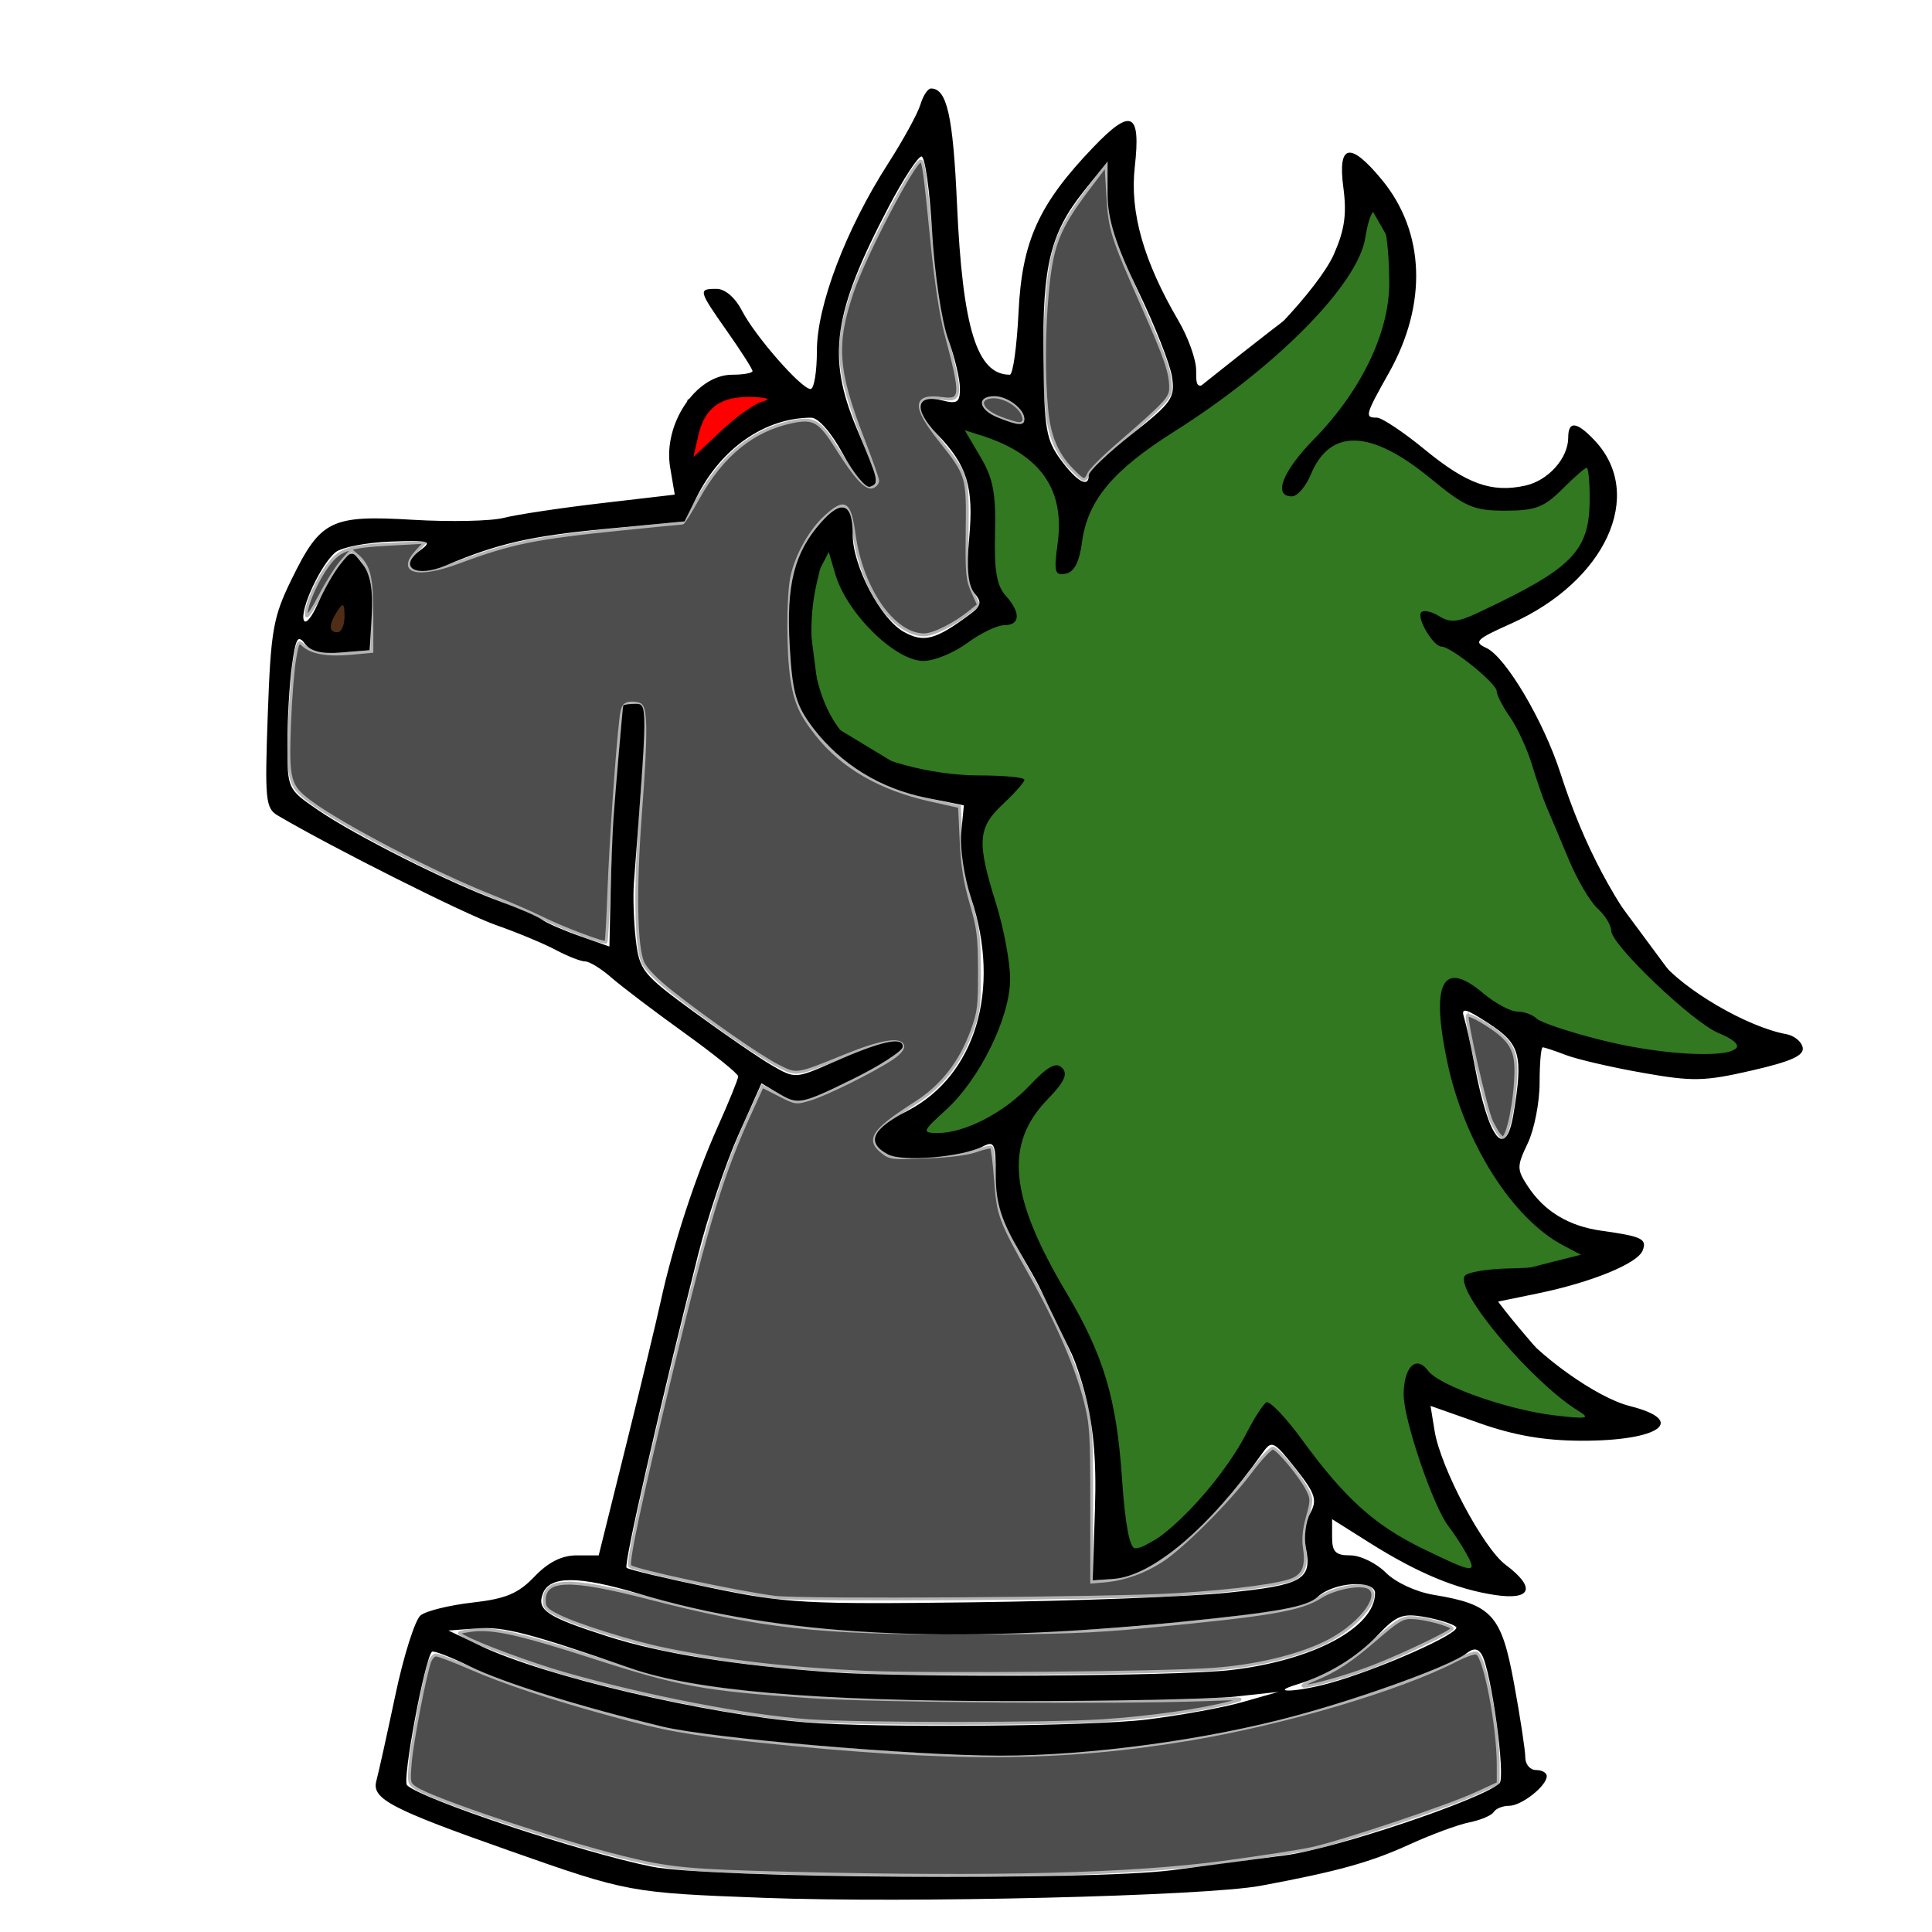
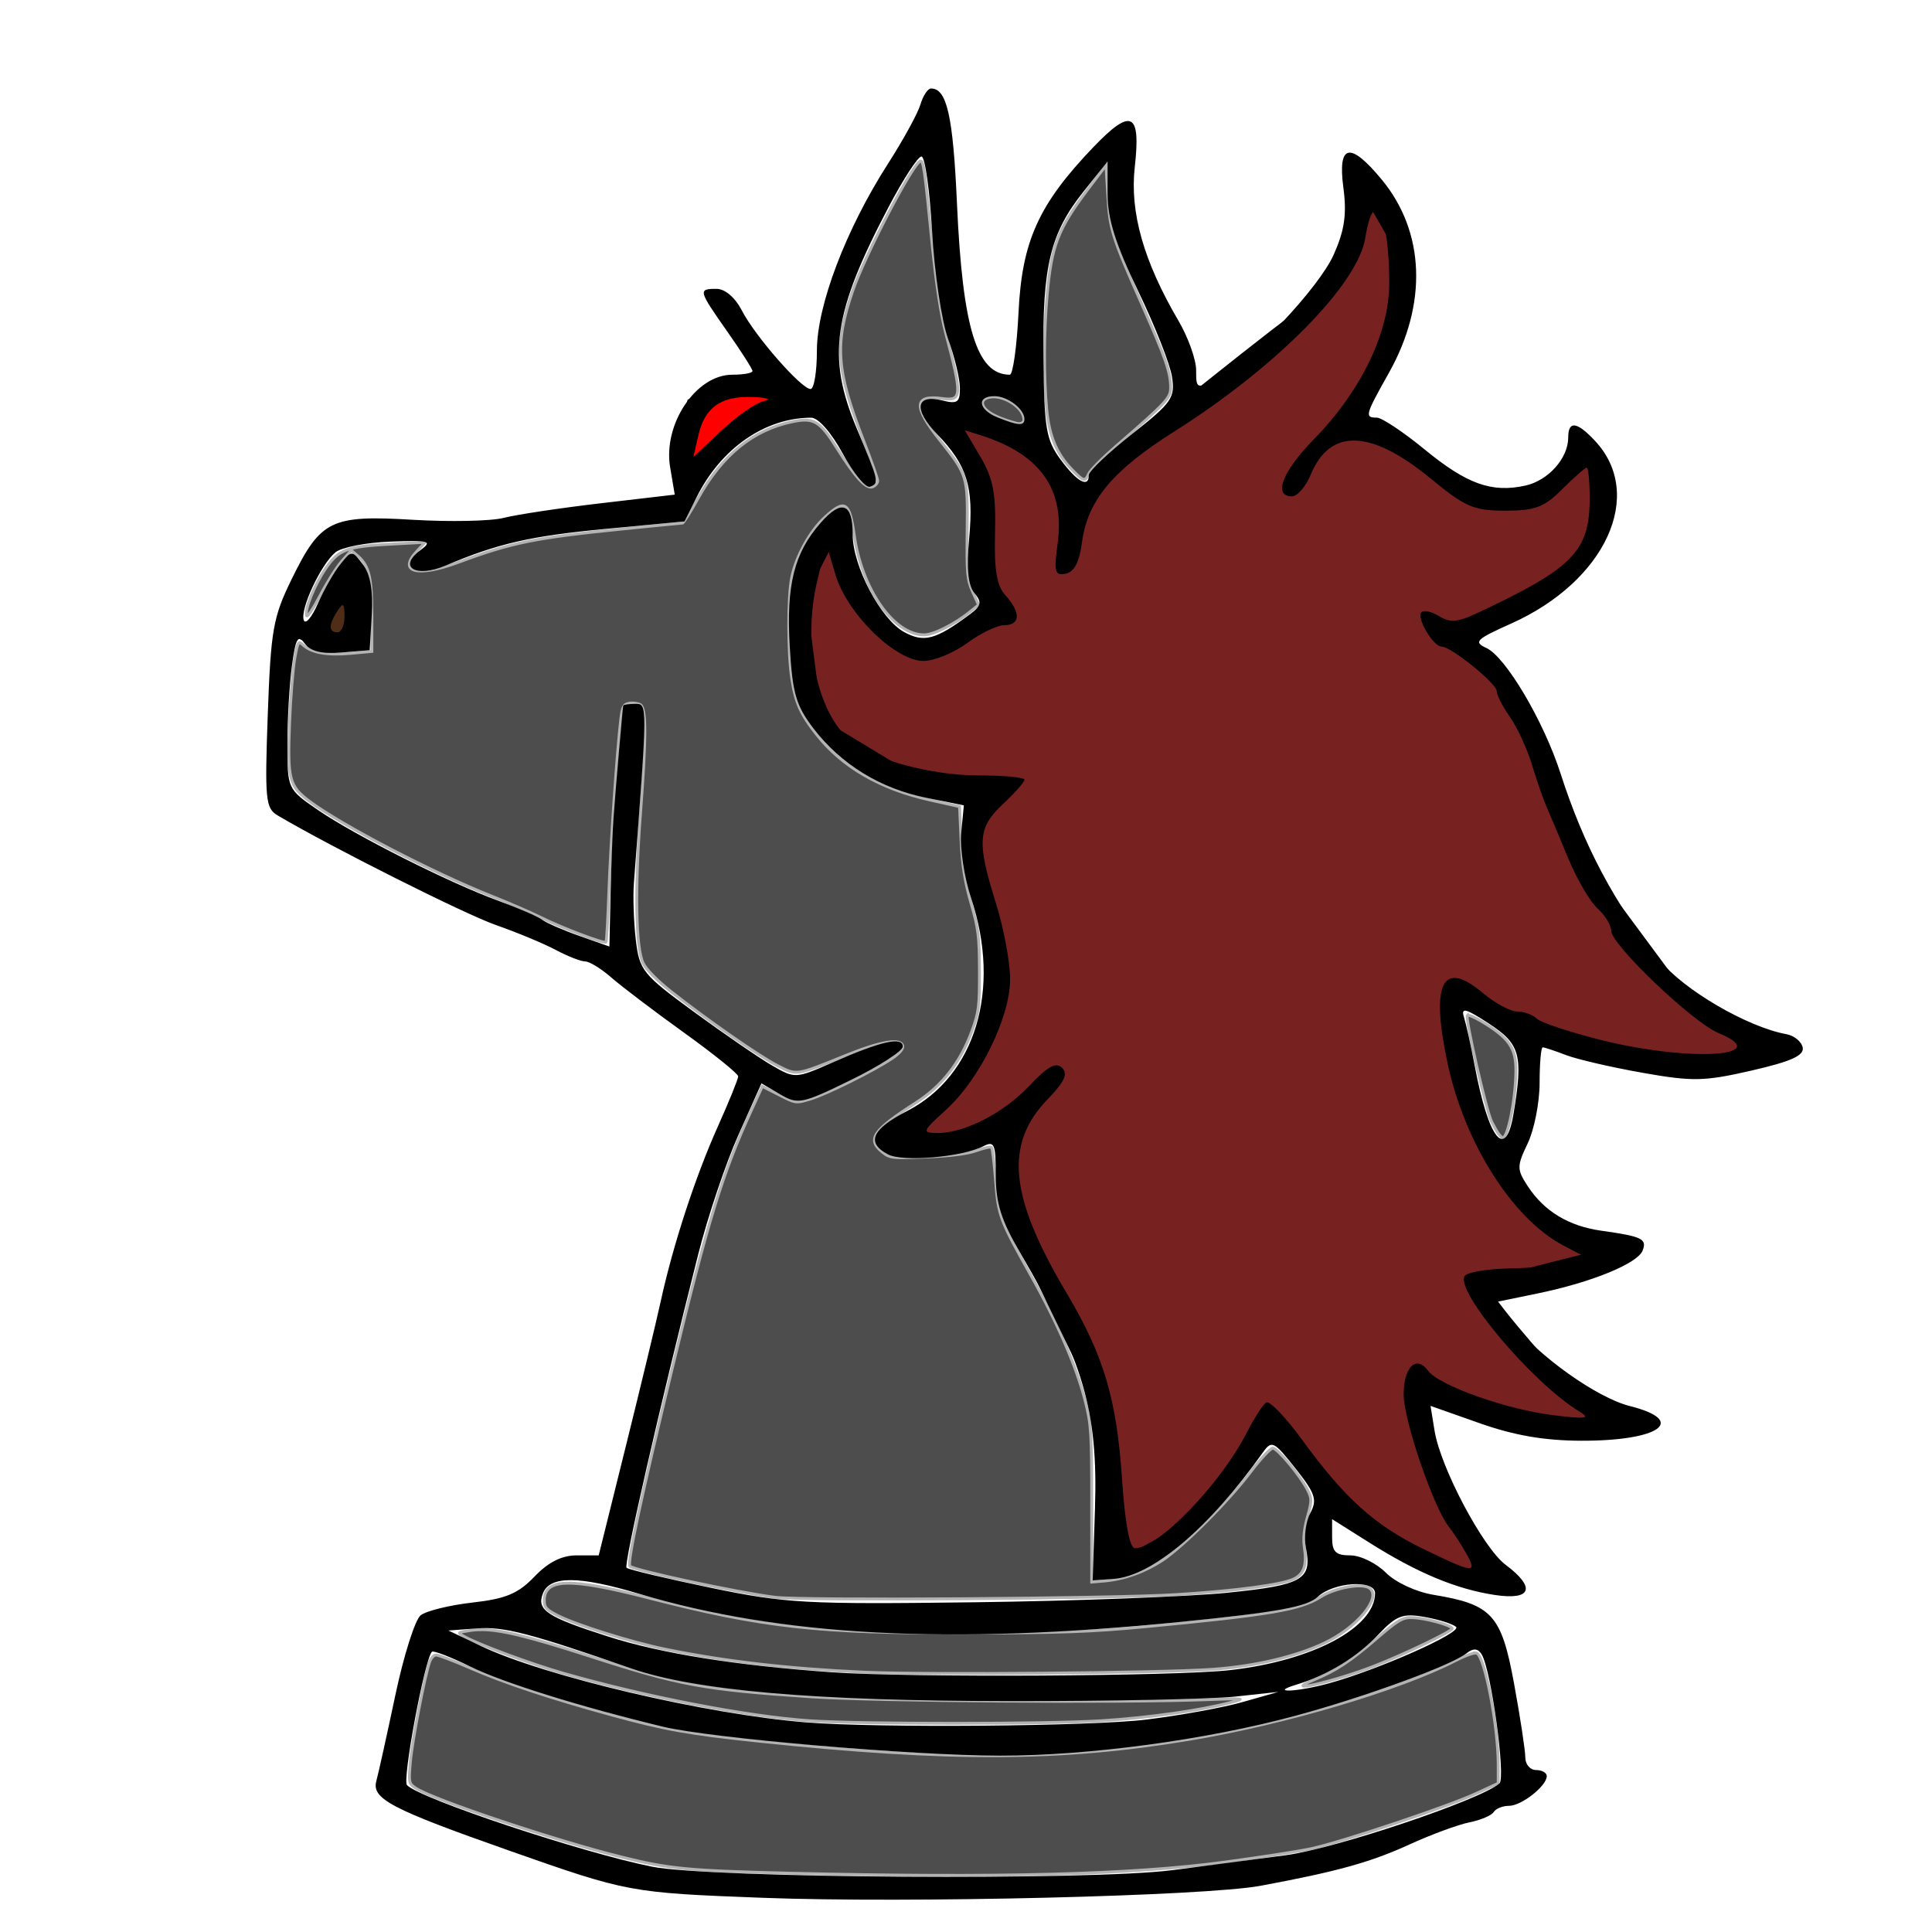
<svg xmlns="http://www.w3.org/2000/svg" id="svg3370" version="1.1" width="270" height="270">
  <defs id="defs3374">
    </defs>
  <path style="fill:#4d4d4d;fill-opacity:1;stroke:#b3b3b3;stroke-width:0.401;stroke-miterlimit:4;stroke-opacity:1;stroke-dasharray:none" d="m 128.659,22.506 c -0.929,0 -7.792,13.137 -9.531,18.25 -2.502,7.354 -2.253,10.963 1.469,20.594 1.126,2.914 2.062,5.529 2.062,5.844 0,0.315 -0.333,0.696 -0.719,0.844 -0.875,0.336 -2.39,-1.289 -5,-5.438 -2.385,-3.791 -3.203,-4.295 -6.25,-3.656 -5.456,1.144 -9.737,4.611 -13.094,10.625 -1.076,1.927 -2.067,3.531 -2.219,3.531 -0.152,0 -3.878,0.366 -8.281,0.812 -12.379,1.255 -15.553,1.892 -23,4.656 -5.79,2.149 -8.581,1.394 -5.812,-1.562 l 1.125,-1.219 -4.625,0.25 c -6.321,0.321 -7.459,0.729 -9.312,3.469 -1.552,2.294 -2.91,5.677 -2.625,6.531 0.09,0.271 0.94,-0.984 1.875,-2.781 0.935,-1.797 2.296,-3.964 3.031,-4.812 l 1.344,-1.531 0.906,0.781 c 1.61,1.432 1.969,3.059 1.969,8.375 l 0,4.969 -3.094,0.281 c -3.267,0.276 -5.344,-0.113 -6.531,-1.188 -0.657,-0.595 -0.729,-0.465 -1.156,1.906 -0.251,1.391 -0.58,5.428 -0.719,8.969 -0.311,7.94 -0.084,8.834 2.812,11 4.464,3.339 17.224,9.979 25.469,13.25 2.273,0.902 5.363,2.232 6.844,2.969 2.948,1.466 8.834,3.697 9.094,3.438 0.09,-0.09 0.264,-3.326 0.406,-7.188 0.246,-6.682 1.137,-19.498 1.656,-23.938 0.204,-1.748 0.376,-2.101 1.156,-2.25 0.508,-0.097 1.21,-0.01 1.562,0.188 0.844,0.472 0.874,4.142 0.031,15.313 -0.792,10.499 -0.656,18.687 0.375,20.812 0.44,0.906 1.985,2.458 3.938,4 4.919,3.884 12.304,9.036 14.875,10.344 2.696,1.371 2.507,1.397 9.5,-1.438 4.919,-1.994 7.735,-2.46 7.969,-1.312 0.079,0.387 -0.513,1.076 -1.531,1.75 -2.669,1.767 -9.198,4.997 -11.406,5.656 -1.998,0.597 -2.038,0.592 -4.344,-0.594 l -2.344,-1.188 -1.5,3.281 c -4.071,8.869 -6.09,15.437 -11.063,36.031 -4.403,18.234 -6.355,27.364 -5.938,27.75 0.654,0.604 15.053,3.683 20.281,4.344 3.786,0.479 47.009,0.191 56.094,-0.375 8.43,-0.526 14.865,-1.389 16.469,-2.219 1.386,-0.717 1.775,-1.946 1.406,-4.406 -0.181,-1.207 -0.025,-2.603 0.438,-4.25 0.629,-2.241 0.611,-2.549 0.031,-3.719 -0.964,-1.945 -4.222,-5.875 -4.875,-5.875 -0.318,0 -1.72,1.491 -3.094,3.312 -3.146,4.172 -9.498,10.511 -12.406,12.406 -2.442,1.591 -5.223,2.587 -8,2.844 l -1.812,0.156 0,-10.875 c 0,-9.994 -0.069,-11.15 -0.906,-14.438 -1.225,-4.81 -3.896,-10.964 -7.562,-17.5 -4.393,-7.831 -4.594,-8.406 -4.969,-13.375 -0.18,-2.386 -0.44,-4.44 -0.562,-4.562 -0.123,-0.123 -1.095,0.09 -2.156,0.469 -1.25,0.446 -3.686,0.743 -6.938,0.875 -4.718,0.192 -5.087,0.168 -6.125,-0.656 -2.246,-1.784 -1.391,-3.051 4.625,-6.906 3.698,-2.37 6.247,-5.641 7.875,-10.094 0.953,-2.607 1.044,-3.435 1.031,-8.312 -0.012,-4.764 -0.133,-5.908 -1.156,-9.438 -0.869,-2.997 -1.236,-5.216 -1.406,-8.781 l -0.219,-4.781 -4.188,-0.938 c -6.887,-1.542 -12.206,-4.611 -15.75,-9.094 -2.28,-2.884 -2.99,-4.514 -3.5,-7.813 -0.574,-3.711 -0.573,-11.511 0,-14.25 0.617,-2.947 2.555,-6.436 4.625,-8.344 2.798,-2.579 3.449,-2.173 4.094,2.469 1.058,7.615 5.534,13.981 9.781,13.969 1.328,-0.004 4.349,-1.534 6.469,-3.281 l 1.125,-0.906 -0.844,-1.875 c -0.738,-1.668 -0.823,-2.577 -0.75,-8.438 0.096,-7.694 0.088,-7.799 -3.844,-12.75 -3.715,-4.677 -3.612,-6.328 0.375,-5.781 2.763,0.379 2.801,-0.346 0.469,-9.156 -0.644,-2.432 -1.351,-7 -1.875,-12.25 -1.042,-10.439 -1.22,-11.781 -1.625,-11.781 z m 25.906,0.594 -2.531,3.344 c -4.204,5.586 -5.069,7.866 -5.688,14.719 -0.466,5.161 -0.502,11.503 -0.062,16.094 0.356,3.718 1.4,6.182 3.5,8.344 1.651,1.7 1.846,1.77 2.375,0.594 0.218,-0.485 1.936,-2.215 3.812,-3.844 7.113,-6.171 7.627,-6.73 7.625,-8.188 -0.004,-2.108 -0.677,-4.054 -3.906,-11.375 -4.327,-9.809 -4.59,-10.67 -4.875,-15.469 l -0.25,-4.219 z m 37.75,6.688 c -0.112,0.046 -0.231,0.219 -0.438,0.5 -0.315,0.429 -0.562,1.104 -0.562,1.469 0,1.353 -1.62,5.262 -3.094,7.5 -2.064,3.135 -8.33,9.575 -12.969,13.312 -2.098,1.69 -6.619,4.967 -10.031,7.281 -9.842,6.673 -12.392,9.644 -13.812,16.031 -0.731,3.285 -1.504,4.438 -2.938,4.438 -0.942,0 -0.924,-0.009 -0.875,-4.75 0.042,-4.069 -0.101,-5.066 -0.844,-6.75 -1.211,-2.747 -3.641,-5.08 -6.781,-6.5 -4.779,-2.161 -4.723,-2.205 -2.781,1.531 l 1.719,3.281 0.25,6.688 c 0.226,6.04 0.325,6.894 1.188,8.469 0.526,0.961 1.225,2.189 1.531,2.75 0.707,1.295 0.2,2.196 -1.438,2.531 -0.663,0.136 -2.866,1.198 -4.906,2.375 -5.87,3.388 -8.407,3.236 -13,-0.812 -2.628,-2.317 -4.887,-5.758 -6.062,-9.25 l -0.969,-2.906 -0.438,1.594 c -2.759,10.247 -0.943,20.9 4.281,24.906 3.395,2.603 9.881,4.272 18.469,4.75 2.922,0.163 5.417,0.44 5.531,0.625 0.114,0.185 -0.973,1.575 -2.406,3.094 -3.76,3.985 -4.009,5.003 -2.625,10.156 1.879,6.994 2.887,11.989 2.906,14.438 0.044,5.582 -3.172,12.541 -8.25,17.906 -1.764,1.864 -3.085,3.508 -2.938,3.656 0.484,0.484 4.624,-0.648 7.375,-2 1.485,-0.73 3.871,-2.406 5.312,-3.75 2.619,-2.442 4.345,-3.781 4.875,-3.781 0.156,0 0.568,0.286 0.906,0.625 0.852,0.852 0.305,2.115 -2.125,4.938 -2.678,3.111 -3.349,4.614 -3.562,7.906 -0.321,4.94 0.98,8.612 7,19.656 4.88,8.953 6.008,12.769 7.188,24.688 0.756,7.641 1.158,9.625 2,9.625 1.807,0 7.683,-5.291 11.219,-10.094 1.003,-1.363 2.817,-4.155 4.031,-6.219 1.564,-2.658 2.456,-3.75 3,-3.75 0.505,0 2.348,1.958 5.375,5.719 4.614,5.734 7.469,8.748 10.469,11 1.982,1.487 7.333,4.436 9.812,5.406 2.031,0.795 2.438,0.871 2.438,0.5 0,-0.137 -0.999,-1.827 -2.219,-3.75 -4.842,-7.637 -8.248,-19.826 -6.5,-23.281 0.732,-1.447 1.724,-1.45 3.375,0 1.665,1.462 3.664,2.386 8.719,4.031 3.207,1.044 11.781,2.626 12.156,2.25 0.082,-0.082 -0.854,-0.824 -2.062,-1.656 -5.15,-3.547 -14.25,-14.443 -14.25,-17.062 0,-1.401 0.307,-1.497 7.094,-2.031 2.825,-0.222 6.104,-0.607 7.281,-0.844 l 2.125,-0.438 -2.969,-1.75 c -8.46,-4.952 -15.255,-17.347 -16.812,-30.688 -0.382,-3.271 -0.359,-4.022 0.188,-5.312 0.913,-2.158 2.153,-2.035 5.906,0.562 1.64,1.135 3.819,2.265 4.812,2.531 0.994,0.267 2.523,0.865 3.406,1.312 4.172,2.113 13.704,4.142 20.469,4.375 5.489,0.189 7.257,-0.18 5.656,-1.188 -7.295,-4.589 -15.202,-11.847 -16.688,-15.312 -0.461,-1.076 -1.372,-2.562 -2.031,-3.312 -2.085,-2.375 -5.786,-10.352 -8.688,-18.75 -0.77,-2.229 -2.024,-5.221 -2.812,-6.656 -0.789,-1.435 -1.884,-3.444 -2.406,-4.438 -1.01,-1.923 -4.441,-4.954 -7.188,-6.344 -2.231,-1.128 -4.12,-4.076 -3.375,-5.281 0.273,-0.441 0.651,-0.426 2.094,0.125 0.965,0.369 2.212,0.688 2.781,0.688 1.381,0 10.33,-4.449 13.469,-6.688 3.562,-2.54 4.663,-4.53 4.875,-8.969 0.258,-5.405 0.284,-5.394 -2.875,-2.531 -1.601,1.451 -3.355,2.666 -4.219,2.906 -1.901,0.528 -6.662,0.528 -8.562,0 -0.812,-0.226 -3.673,-2.033 -6.344,-4 -9.03,-6.652 -13.285,-6.861 -16.281,-0.812 -0.999,2.017 -2.205,3.219 -3.25,3.219 -2.524,0 -1.069,-3.492 3.719,-8.844 5.726,-6.401 8.883,-12.418 9.688,-18.469 0.438,-3.298 0.053,-9.463 -0.719,-11.438 -0.283,-0.724 -0.408,-1.014 -0.594,-0.938 z m -53.781,25.688 c -1.042,0.122 -1.463,0.626 -1.094,1.312 0.429,0.797 1.721,1.501 3.969,2.188 0.924,0.282 1.209,0.298 1.5,0.062 0.198,-0.16 0.217,-0.25 0.156,-0.656 -0.227,-1.516 -2.736,-3.117 -4.531,-2.906 z m -33.75,0.062 c -1.105,-0.002 -2.262,0.146 -3.031,0.375 -1.806,0.539 -3.087,1.834 -3.75,3.812 -0.213,0.636 -0.969,3.651 -0.969,3.875 0,0.036 0.245,-0.164 0.562,-0.469 4.863,-4.667 7.334,-6.58 9.156,-7.125 0.236,-0.071 0.39,-0.172 0.344,-0.219 -0.047,-0.047 -0.619,-0.129 -1.25,-0.188 -0.337,-0.031 -0.694,-0.062 -1.062,-0.062 z m -56.969,29.188 c -0.038,0.025 -0.094,0.069 -0.156,0.125 -0.3,0.272 -1.119,1.775 -1.281,2.344 -0.149,0.523 0.027,0.928 0.438,1.031 0.492,0.124 0.655,0.023 0.938,-0.562 0.273,-0.565 0.401,-2.054 0.25,-2.656 -0.067,-0.265 -0.074,-0.357 -0.188,-0.281 z M 205.065,141.913 c -0.335,0.335 2.655,13.393 3.406,14.875 0.336,0.662 0.78,1.443 1,1.719 0.22,0.276 0.456,0.5 0.531,0.5 0.731,0 1.788,-5.26 1.844,-9.25 0.046,-3.304 -0.918,-4.693 -4.812,-7.031 -0.956,-0.574 -1.836,-0.945 -1.969,-0.812 z M 79.19,221.256 c -2.231,0.061 -3.125,0.864 -3.125,2.406 0,0.999 0.285,1.305 1.906,2.125 2.593,1.312 10.322,3.741 14.969,4.688 8.51,1.733 17.269,2.74 27.906,3.219 8.652,0.389 41.437,0.116 48.656,-0.406 5.931,-0.429 11.543,-1.756 15.562,-3.656 4.571,-2.161 8.015,-6.295 6.375,-7.656 -0.961,-0.797 -4.769,-0.137 -6.875,1.188 -2.854,1.796 -6.95,2.495 -24.375,4.156 -7.618,0.726 -12.01,0.882 -25.094,0.906 -20.864,0.038 -28.483,-0.816 -44.656,-4.969 -5.432,-1.395 -9.019,-2.061 -11.25,-2 z m 117.625,4.812 c -1.036,0.112 -1.864,0.708 -4.344,2.844 -3.842,3.309 -5.722,4.54 -8.781,5.812 -4.973,2.068 2.653,0.34 8.406,-1.906 4.212,-1.644 10.844,-4.839 10.844,-5.219 0,-0.473 -3.929,-1.531 -5.656,-1.531 -0.161,0 -0.321,-0.016 -0.469,0 z m -129.875,1.688 c -0.397,0.013 -0.763,0.04 -1.125,0.094 -1.916,0.287 -1.943,0.301 -0.969,0.844 2.042,1.137 9.323,3.841 13.906,5.156 11.432,3.28 25.743,6.044 34.344,6.625 7.313,0.494 33.261,0.485 40.875,0 6.605,-0.42 13.874,-1.446 18.062,-2.562 2.144,-0.572 2.028,-0.585 -3.656,-0.375 -12.156,0.45 -45.782,0.205 -54.969,-0.406 -15.133,-1.008 -18.455,-1.633 -30.906,-5.656 -8.872,-2.867 -12.785,-3.812 -15.562,-3.719 z m 139.281,3.25 c -0.069,-9.2e-4 -0.158,0.013 -0.25,0.031 -0.554,0.109 -1.532,0.501 -2.5,1 -7.875,4.056 -23.993,8.82 -37.281,11.031 -17.912,2.98 -33.458,3.058 -60.219,0.25 -9.791,-1.027 -13.172,-1.652 -20.5,-3.656 -8.47,-2.316 -15.082,-4.511 -19.844,-6.594 -2.261,-0.989 -4.383,-1.781 -4.688,-1.781 -0.305,0 -0.685,0.408 -0.875,0.906 -0.643,1.69 -2.468,11.126 -2.719,14.094 -0.241,2.849 -0.21,2.975 0.781,3.625 2.497,1.636 19.543,7.338 28.781,9.625 6.627,1.64 9.154,1.899 23.688,2.25 28.517,0.689 47.626,0.197 60.625,-1.562 4.968,-0.673 10.406,-1.515 12.062,-1.875 4.292,-0.934 19.283,-5.962 22.969,-7.688 l 3.125,-1.438 0,-2.594 c 0,-5.408 -1.881,-15.164 -3,-15.594 -0.038,-0.014 -0.087,-0.03 -0.156,-0.031 z" id="path3386" />
  <path style="fill:#502d16;stroke:#000000;stroke-width:1px;stroke-linecap:butt;stroke-linejoin:miter;stroke-opacity:1" d="m 49.114,80.64 0.852,8.233 -7.097,0 4.258,-6.814" id="path2828" />
  <path style="fill:#ff0000;stroke:#000000;stroke-width:1px;stroke-linecap:butt;stroke-linejoin:miter;stroke-opacity:1" d="m 97.093,68.148 c 0,-1.136 7.949,-9.653 7.949,-9.653 l 6.814,-2.271 -8.517,-2.839 -6.814,2.839 -1.419,5.678" id="path2830" />
-   <path style="fill:#317821;stroke:#000000;stroke-width:1px;stroke-linecap:butt;stroke-linejoin:miter;stroke-opacity:1;fill-opacity:1" d="m 177.153,199.025 -11.64,14.479 -10.788,5.962 c 0,0 -1.419,-22.428 -1.419,-23.564 0,-1.136 -9.369,-19.305 -9.369,-20.441 0,-1.136 -3.691,-11.356 -3.691,-12.775 0,-1.419 0,-5.394 0,-5.394 l -12.492,3.123 -1.419,-2.271 9.085,-8.801 c 0,0 3.975,-12.208 3.975,-13.343 0,-1.136 -3.691,-13.343 -3.691,-13.343 l 1.136,-11.924 -10.22,-2.555 -12.208,-7.381 -2.271,-17.602 5.11,-9.936 1.419,8.233 8.233,8.801 4.826,-0.284 8.233,-4.542 -2.839,-4.542 -0.568,-13.343 -5.962,-10.504 14.195,4.826 5.678,8.801 6.814,-7.665 c 0,0 23.847,-19.305 24.983,-19.589 1.136,-0.284 7.665,-11.072 7.381,-12.208 -0.284,-1.136 0,-6.53 0,-6.53 l 6.53,11.356 -3.407,15.614 -4.258,7.949 9.085,3.691 11.64,7.381 c 0,0 6.246,-3.407 7.949,-3.691 1.703,-0.284 4.542,-3.123 4.542,-3.123 0,0 2.839,5.11 2.555,6.814 -0.284,1.703 -3.975,9.085 -3.975,9.085 l -11.072,7.381 c 0,0 -4.826,0.284 -4.826,1.703 0,1.419 8.801,10.788 8.801,10.788 l 9.369,22.428 11.356,15.331 12.208,7.949 -7.949,3.975 -15.614,-2.555 -19.021,-6.814 1.136,12.492 11.072,18.169 10.22,3.975 c 0,0 -17.318,4.258 -18.453,4.826 -1.136,0.568 9.369,12.208 9.369,12.208 l 11.356,7.949 -14.763,-0.568 -15.331,-5.394 2.271,10.22 5.394,11.072 c 0,0 6.53,7.097 4.826,6.814 -1.703,-0.284 -10.22,-2.271 -10.22,-2.271 l -12.208,-7.665" id="path3608" />
+   <path style="fill:#782121;stroke:#000000;stroke-width:1px;stroke-linecap:butt;stroke-linejoin:miter;stroke-opacity:1;fill-opacity:1" d="m 177.153,199.025 -11.64,14.479 -10.788,5.962 c 0,0 -1.419,-22.428 -1.419,-23.564 0,-1.136 -9.369,-19.305 -9.369,-20.441 0,-1.136 -3.691,-11.356 -3.691,-12.775 0,-1.419 0,-5.394 0,-5.394 l -12.492,3.123 -1.419,-2.271 9.085,-8.801 c 0,0 3.975,-12.208 3.975,-13.343 0,-1.136 -3.691,-13.343 -3.691,-13.343 l 1.136,-11.924 -10.22,-2.555 -12.208,-7.381 -2.271,-17.602 5.11,-9.936 1.419,8.233 8.233,8.801 4.826,-0.284 8.233,-4.542 -2.839,-4.542 -0.568,-13.343 -5.962,-10.504 14.195,4.826 5.678,8.801 6.814,-7.665 c 0,0 23.847,-19.305 24.983,-19.589 1.136,-0.284 7.665,-11.072 7.381,-12.208 -0.284,-1.136 0,-6.53 0,-6.53 l 6.53,11.356 -3.407,15.614 -4.258,7.949 9.085,3.691 11.64,7.381 c 0,0 6.246,-3.407 7.949,-3.691 1.703,-0.284 4.542,-3.123 4.542,-3.123 0,0 2.839,5.11 2.555,6.814 -0.284,1.703 -3.975,9.085 -3.975,9.085 l -11.072,7.381 c 0,0 -4.826,0.284 -4.826,1.703 0,1.419 8.801,10.788 8.801,10.788 l 9.369,22.428 11.356,15.331 12.208,7.949 -7.949,3.975 -15.614,-2.555 -19.021,-6.814 1.136,12.492 11.072,18.169 10.22,3.975 c 0,0 -17.318,4.258 -18.453,4.826 -1.136,0.568 9.369,12.208 9.369,12.208 l 11.356,7.949 -14.763,-0.568 -15.331,-5.394 2.271,10.22 5.394,11.072 c 0,0 6.53,7.097 4.826,6.814 -1.703,-0.284 -10.22,-2.271 -10.22,-2.271 l -12.208,-7.665" id="path3608" />
  <path style="fill:#000000" d="m 106.664,265.223 c -18.646,-0.705 -18.915,-0.755 -35.5,-6.594 -16.521,-5.816 -19.243,-7.242 -18.571,-9.727 0.303,-1.12 1.502,-6.536 2.664,-12.036 1.163,-5.5 2.75,-10.505 3.527,-11.123 0.777,-0.618 4.035,-1.419 7.24,-1.782 4.671,-0.528 6.39,-1.248 8.67,-3.627 1.942,-2.027 3.816,-2.968 5.91,-2.968 l 3.066,0 3.789,-15.25 c 2.084,-8.387 4.278,-17.5 4.877,-20.25 1.7,-7.812 4.833,-17.408 7.963,-24.388 1.576,-3.514 2.865,-6.688 2.865,-7.054 0,-0.366 -3.41,-3.117 -7.577,-6.112 -4.168,-2.995 -8.733,-6.458 -10.146,-7.696 -1.413,-1.238 -3.065,-2.253 -3.673,-2.256 -0.607,-0.003 -2.454,-0.727 -4.104,-1.607 -1.65,-0.881 -5.408,-2.444 -8.35,-3.474 -4.385,-1.535 -22.885,-10.824 -30.507,-15.318 -1.699,-1.001 -1.816,-2.204 -1.385,-14.132 0.427,-11.79 0.745,-13.596 3.329,-18.873 4.06,-8.293 5.499,-8.998 16.956,-8.314 5.2,0.31 10.917,0.188 12.705,-0.271 1.788,-0.459 7.894,-1.378 13.569,-2.041 l 10.317,-1.205 -0.643,-3.804 c -1.022,-6.047 3.608,-12.954 8.682,-12.954 1.554,0 2.826,-0.23 2.826,-0.51 0,-0.281 -1.575,-2.751 -3.5,-5.49 -4.08,-5.805 -4.13,-6 -1.526,-6 1.191,0 2.602,1.214 3.557,3.06 1.849,3.575 8.302,10.94 9.585,10.94 0.486,0 0.884,-2.413 0.884,-5.362 0,-6.309 4.051,-16.958 9.943,-26.138 2.118,-3.3 4.153,-7.013 4.521,-8.25 0.368,-1.238 1.035,-2.25 1.48,-2.25 2.223,0 3.081,3.8 3.632,16.088 0.781,17.433 2.782,23.912 7.383,23.912 0.438,0 0.987,-3.938 1.221,-8.75 0.483,-9.937 2.816,-15.08 10.466,-23.064 5.299,-5.531 6.645,-4.883 5.778,2.78 -0.715,6.323 1.234,13.181 6.111,21.504 1.355,2.313 2.464,5.415 2.464,6.893 0,2.613 0.076,2.648 2.75,1.253 4.678,-2.44 14.412,-12.729 16.492,-17.431 1.511,-3.417 1.826,-5.617 1.334,-9.329 -0.814,-6.134 0.928,-6.493 5.376,-1.107 6.03,7.3 6.399,17.36 0.99,26.985 -3.333,5.931 -3.423,6.265 -1.685,6.265 0.691,0 3.706,2.009 6.699,4.464 5.879,4.823 9.348,6.067 14.042,5.036 3.214,-0.706 6.001,-3.829 6.001,-6.723 0,-2.392 1.222,-2.238 3.752,0.473 7.032,7.533 1.467,19.632 -11.745,25.536 -4.887,2.184 -5.275,2.566 -3.45,3.403 2.701,1.238 8.015,10.22 10.361,17.509 3.264,10.143 7.561,18.226 13.903,26.154 3.287,4.109 12.214,9.318 17.669,10.31 1.094,0.199 2.119,1.04 2.279,1.868 0.216,1.119 -1.618,1.945 -7.127,3.211 -6.64,1.526 -8.241,1.559 -15.279,0.313 -4.324,-0.766 -9.128,-1.878 -10.677,-2.473 -1.548,-0.595 -3.011,-1.081 -3.25,-1.081 -0.239,0 -0.435,2.235 -0.435,4.966 0,2.731 -0.745,6.528 -1.656,8.438 -1.543,3.235 -1.542,3.646 0.014,6.02 2.295,3.502 5.717,5.568 10.286,6.207 5.654,0.791 6.381,1.139 5.762,2.753 -0.702,1.829 -7.125,4.456 -14.709,6.017 l -5.803,1.194 2.197,2.793 c 3.763,4.784 11.924,10.587 16.515,11.743 8.14,2.05 4.176,4.88 -6.789,4.848 -5.144,-0.015 -9.356,-0.741 -14.188,-2.446 l -6.872,-2.425 0.565,3.483 c 0.838,5.163 6.778,16.367 9.929,18.726 4.268,3.196 3.629,4.991 -1.5,4.219 -5.372,-0.809 -10.816,-3.076 -17.5,-7.289 l -5.25,-3.309 0,2.531 c 0,2.045 0.489,2.531 2.545,2.531 1.4,0 3.627,1.082 4.949,2.403 1.382,1.382 4.231,2.705 6.705,3.113 8.163,1.347 9.465,2.785 11.231,12.406 0.866,4.717 1.573,9.364 1.572,10.327 -0.001,0.963 0.673,1.75 1.498,1.75 0.825,0 1.5,0.38 1.5,0.845 0,1.375 -3.526,4.155 -5.27,4.155 -0.887,0 -1.854,0.392 -2.15,0.871 -0.296,0.479 -1.83,1.129 -3.409,1.445 -1.579,0.316 -5.349,1.708 -8.377,3.093 -5.444,2.49 -10.092,3.779 -20.794,5.767 -7.763,1.442 -49.286,2.446 -69.5,1.682 z m 57.209,-3.869 c 4.285,-0.557 11.391,-1.493 15.791,-2.081 6.994,-0.935 27.1,-7.68 29.88,-10.025 0.921,-0.777 -1.159,-15.905 -2.48,-18.044 -0.523,-0.847 -1.145,-0.901 -2.074,-0.181 -2.279,1.767 -13.996,6.054 -23.864,8.731 -12.495,3.389 -28.944,5.615 -41.386,5.599 -12.342,-0.015 -40.391,-2.427 -47.128,-4.053 -11.581,-2.795 -22.281,-6.137 -26.911,-8.407 -2.73,-1.338 -5.134,-2.263 -5.342,-2.055 -1.006,1.006 -4.17,17.952 -3.481,18.641 1.939,1.939 24.543,9.459 34.253,11.395 8.078,1.611 61.329,1.962 72.743,0.479 z m -3.667,-21.041 c 4.698,-0.576 10.773,-1.683 13.5,-2.46 l 4.958,-1.412 -6,0.656 c -3.3,0.361 -17.475,0.647 -31.5,0.635 -27.432,-0.023 -43.985,-1.455 -53,-4.587 -14.146,-4.914 -17.752,-5.85 -21.487,-5.575 l -4.013,0.296 4.5,2.146 c 8.911,4.249 31.562,9.574 45.5,10.696 9.951,0.801 39.812,0.553 47.542,-0.395 z m 25.458,-5.049 c 6.878,-1.876 18.69,-7.112 17.825,-7.901 -0.454,-0.415 -2.425,-1.038 -4.38,-1.384 -3.088,-0.547 -3.941,-0.223 -6.5,2.468 -3.037,3.195 -7.066,5.655 -11.439,6.985 -3.936,1.197 0.031,1.049 4.494,-0.168 z m -13.682,-1.87 c 11.505,-1.323 20.182,-5.945 20.182,-10.751 0,-1.927 -5.782,-1.559 -8.002,0.51 -1.504,1.402 -5.649,2.16 -19.208,3.514 -32.332,3.23 -55.743,2.009 -75.677,-3.944 -8.431,-2.518 -12.45,-2.526 -13.41,-0.025 -0.89,2.319 0.545,3.265 9.099,6.004 7.413,2.373 17.875,4.048 31.199,4.995 10.856,0.772 48.24,0.569 55.818,-0.302 z m -0.443,-10.809 c 10.549,-1.074 11.854,-1.824 10.959,-6.3 -0.294,-1.471 -0.015,-3.646 0.62,-4.834 0.993,-1.855 0.7,-2.734 -2.077,-6.24 -3.036,-3.833 -3.313,-3.968 -4.561,-2.213 -7.544,10.6 -15.413,17.257 -20.872,17.656 l -2.903,0.212 0.32,-10.056 c 0.435,-13.669 -1.592,-20.594 -10.463,-35.747 -2.632,-4.496 -3.398,-6.926 -3.398,-10.785 0,-4.419 -0.198,-4.88 -1.75,-4.085 -2.957,1.515 -11.292,2.222 -13.331,1.131 -3.081,-1.649 -2.246,-3.518 2.712,-6.072 9.527,-4.906 13.157,-16.975 8.931,-29.697 -0.969,-2.917 -1.596,-7.037 -1.394,-9.155 l 0.367,-3.851 -5.219,-1.048 c -6.428,-1.291 -11.983,-4.697 -15.781,-9.677 -2.46,-3.225 -2.951,-4.92 -3.331,-11.489 -0.499,-8.617 0.613,-13.055 4.328,-17.277 2.938,-3.338 4.468,-2.771 4.468,1.655 0,4.392 3.91,11.809 7.171,13.605 2.793,1.537 4.421,1.1 9.227,-2.476 1.58,-1.176 1.683,-1.672 0.613,-2.962 -0.89,-1.072 -1.114,-3.437 -0.73,-7.68 0.649,-7.162 -0.272,-10.159 -4.455,-14.497 -3.373,-3.498 -3.035,-5.678 0.735,-4.732 2.071,0.52 2.437,0.256 2.424,-1.746 -0.008,-1.297 -0.75,-4.383 -1.65,-6.858 -0.899,-2.475 -1.905,-9.225 -2.235,-15 -0.33,-5.775 -0.998,-10.5 -1.485,-10.5 -0.487,0 -2.541,3.15 -4.564,7 -7.81,14.86 -8.694,20.965 -4.489,31 3.133,7.478 3.175,7.662 1.861,8.151 -0.592,0.22 -2.308,-1.861 -3.812,-4.625 -1.62,-2.977 -3.423,-5.023 -4.423,-5.02 -6.454,0.021 -12.59,4.284 -16,11.114 l -1.688,3.38 -11,1.046 C 74.084,74.919 69.595,75.947 62.267,79.04 c -4.156,1.754 -6.7,0.234 -3.55,-2.121 1.767,-1.321 1.381,-1.434 -4.183,-1.226 -3.371,0.126 -6.817,0.8 -7.658,1.497 -2.032,1.686 -4.96,7.955 -4.424,9.472 0.234,0.663 1.117,-0.37 1.962,-2.295 0.845,-1.925 2.259,-4.4 3.143,-5.5 1.607,-2 1.607,-2 3.15,0 1.036,1.342 1.447,3.645 1.25,7 l -0.293,5 -3.96,0.323 c -2.74,0.223 -4.315,-0.163 -5.113,-1.254 -0.951,-1.3 -1.265,-0.761 -1.79,3.067 -0.35,2.554 -0.637,7.485 -0.637,10.956 0,6.302 0.007,6.317 4.25,9.23 5.172,3.55 18.436,10.223 25.25,12.703 2.75,1.001 5.489,2.186 6.086,2.634 0.597,0.448 2.96,1.475 5.25,2.283 l 4.164,1.469 0.162,-7.206 c 0.089,-3.963 0.275,-8.781 0.412,-10.706 0.295,-4.15 1.267,-15.392 1.36,-15.75 0.036,-0.138 0.802,-0.25 1.702,-0.25 1.696,0 1.696,-0.052 -0.209,25 -0.146,1.925 -0.026,5.525 0.267,8 0.504,4.256 0.947,4.803 8.169,10.082 4.2,3.07 9.091,6.425 10.87,7.456 3.2,1.854 3.287,1.849 8.5,-0.441 6.73,-2.957 9.767,-3.641 9.767,-2.201 0,0.621 -3.263,2.723 -7.25,4.671 -6.856,3.349 -7.393,3.458 -9.874,2.005 l -2.624,-1.536 -3.22,7.202 c -1.771,3.961 -4.305,11.49 -5.63,16.732 -5.408,21.384 -10.427,43.338 -10.005,43.761 0.247,0.247 5.547,1.507 11.776,2.8 10.493,2.177 13.204,2.326 36.827,2.023 14.025,-0.18 29.944,-0.78 35.375,-1.333 z m 33.384,-5.469 c -0.692,-1.238 -1.806,-2.944 -2.475,-3.792 -2.13,-2.7 -6.284,-14.877 -6.284,-18.422 0,-3.862 1.753,-5.589 3.402,-3.35 1.534,2.083 11.032,5.449 17.598,6.237 4.577,0.549 5.164,0.455 3.5,-0.562 -6.494,-3.969 -17.302,-16.753 -15.977,-18.898 0.327,-0.53 3.156,-1.008 6.286,-1.062 3.13,-0.055 6.816,-0.423 8.191,-0.818 l 2.5,-0.718 -3.198,-1.681 c -7.078,-3.72 -13.791,-14.297 -16.173,-25.482 -2.389,-11.219 -0.712,-14.552 4.933,-9.802 1.7,1.431 3.867,2.601 4.815,2.601 0.948,0 2.162,0.439 2.699,0.976 0.537,0.537 4.564,1.88 8.95,2.985 12.312,3.102 24.55,2.385 16.463,-0.965 -3.608,-1.495 -14.989,-12.35 -14.989,-14.297 0,-0.764 -0.858,-2.165 -1.908,-3.115 -1.049,-0.949 -2.873,-4.057 -4.054,-6.905 -1.18,-2.848 -2.541,-6.079 -3.023,-7.179 -0.482,-1.1 -1.421,-3.8 -2.085,-6 -0.665,-2.2 -2.046,-5.194 -3.07,-6.654 -1.024,-1.46 -1.861,-3.094 -1.861,-3.631 0,-1.072 -6.366,-6.214 -7.693,-6.214 -1.174,0 -3.57,-4.071 -2.831,-4.81 0.338,-0.338 1.46,-0.087 2.494,0.559 1.48,0.924 2.585,0.843 5.205,-0.385 13.535,-6.342 15.815,-8.664 15.822,-16.114 0.002,-2.337 -0.187,-4.25 -0.419,-4.25 -0.233,0 -1.773,1.35 -3.423,3 -2.527,2.527 -3.782,3 -7.962,3 -4.403,0 -5.577,-0.506 -10.421,-4.494 -8.363,-6.885 -14.053,-7.07 -16.755,-0.544 -0.692,1.671 -1.879,3.038 -2.637,3.038 -2.668,0 -1.331,-3.48 3.061,-7.966 6.625,-6.767 10.564,-14.94 10.547,-21.886 -0.024,-9.766 -2.155,-13.75 -3.352,-6.265 -1.041,6.511 -12.434,18.053 -26.73,27.079 -8.599,5.429 -12.079,9.614 -12.863,15.472 -0.371,2.769 -1.088,4.144 -2.282,4.374 -1.518,0.292 -1.661,-0.246 -1.118,-4.21 1.041,-7.595 -2.42,-12.488 -10.689,-15.113 l -2.294,-0.728 2.204,3.735 c 1.765,2.992 2.169,5.109 2.03,10.637 -0.131,5.178 0.236,7.355 1.467,8.715 2.155,2.381 2.084,4.156 -0.165,4.156 -0.993,0 -3.331,1.125 -5.194,2.5 -1.864,1.375 -4.613,2.5 -6.11,2.5 -3.942,0 -10.697,-6.632 -12.306,-12.083 l -1.282,-4.341 -1.269,5.291 c -2.052,8.554 -0.053,18.193 4.615,22.249 3.051,2.651 11.299,4.886 18.031,4.886 3.477,0 6.322,0.269 6.322,0.599 0,0.329 -1.35,1.86 -3,3.401 -3.531,3.298 -3.672,5.274 -0.987,13.839 1.093,3.487 1.987,8.261 1.987,10.609 0,5.365 -4.245,14.006 -9,18.319 -3.262,2.959 -3.345,3.177 -1.218,3.204 3.788,0.049 9.293,-2.77 12.919,-6.615 2.555,-2.709 3.712,-3.343 4.56,-2.495 0.847,0.847 0.337,1.961 -2.013,4.387 -6.09,6.291 -5.377,13.594 2.649,27.093 5.179,8.711 6.977,14.733 7.736,25.909 0.431,6.339 1.068,9.75 1.821,9.75 3.297,0 11.91,-8.916 15.632,-16.182 1.037,-2.025 2.259,-3.913 2.715,-4.194 0.456,-0.282 2.713,2.075 5.017,5.238 5.922,8.132 10.118,11.918 16.836,15.19 7.149,3.483 7.699,3.545 6.106,0.698 z m 6.6,-61.5 c 1.349,-8.163 0.929,-9.707 -3.42,-12.554 -3.26,-2.135 -3.954,-2.318 -3.517,-0.928 0.3,0.952 0.97,3.982 1.49,6.732 1.98,10.475 4.346,13.408 5.447,6.75 z M 48.148,86.116 c -0.012,-1.819 -0.201,-1.963 -0.985,-0.75 -1.253,1.939 -1.253,3 0,3 0.55,0 0.993,-1.012 0.985,-2.25 z M 152.164,66.394 c 0,-0.535 2.725,-3.122 6.056,-5.75 5.555,-4.382 6.016,-5.043 5.571,-7.979 -0.267,-1.761 -2.399,-7.161 -4.737,-12 -3.117,-6.449 -4.255,-10.039 -4.263,-13.446 l -0.011,-4.648 -3.315,4.148 c -4.685,5.863 -5.798,10.45 -5.648,23.291 0.116,9.94 0.378,11.479 2.427,14.25 2.288,3.094 3.921,3.983 3.921,2.134 z m -45.5,-10.318 c 1.181,-0.282 0.543,-0.525 -1.559,-0.594 -4.38,-0.143 -6.622,1.463 -7.516,5.384 l -0.684,3 3.879,-3.656 c 2.134,-2.011 4.779,-3.871 5.879,-4.134 z m 36.5,2.49 c 0,-1.413 -2.345,-3.2 -4.2,-3.2 -2.529,0 -2.243,1.886 0.45,2.969 2.9,1.166 3.75,1.218 3.75,0.231 z" id="path3384" />
</svg>
